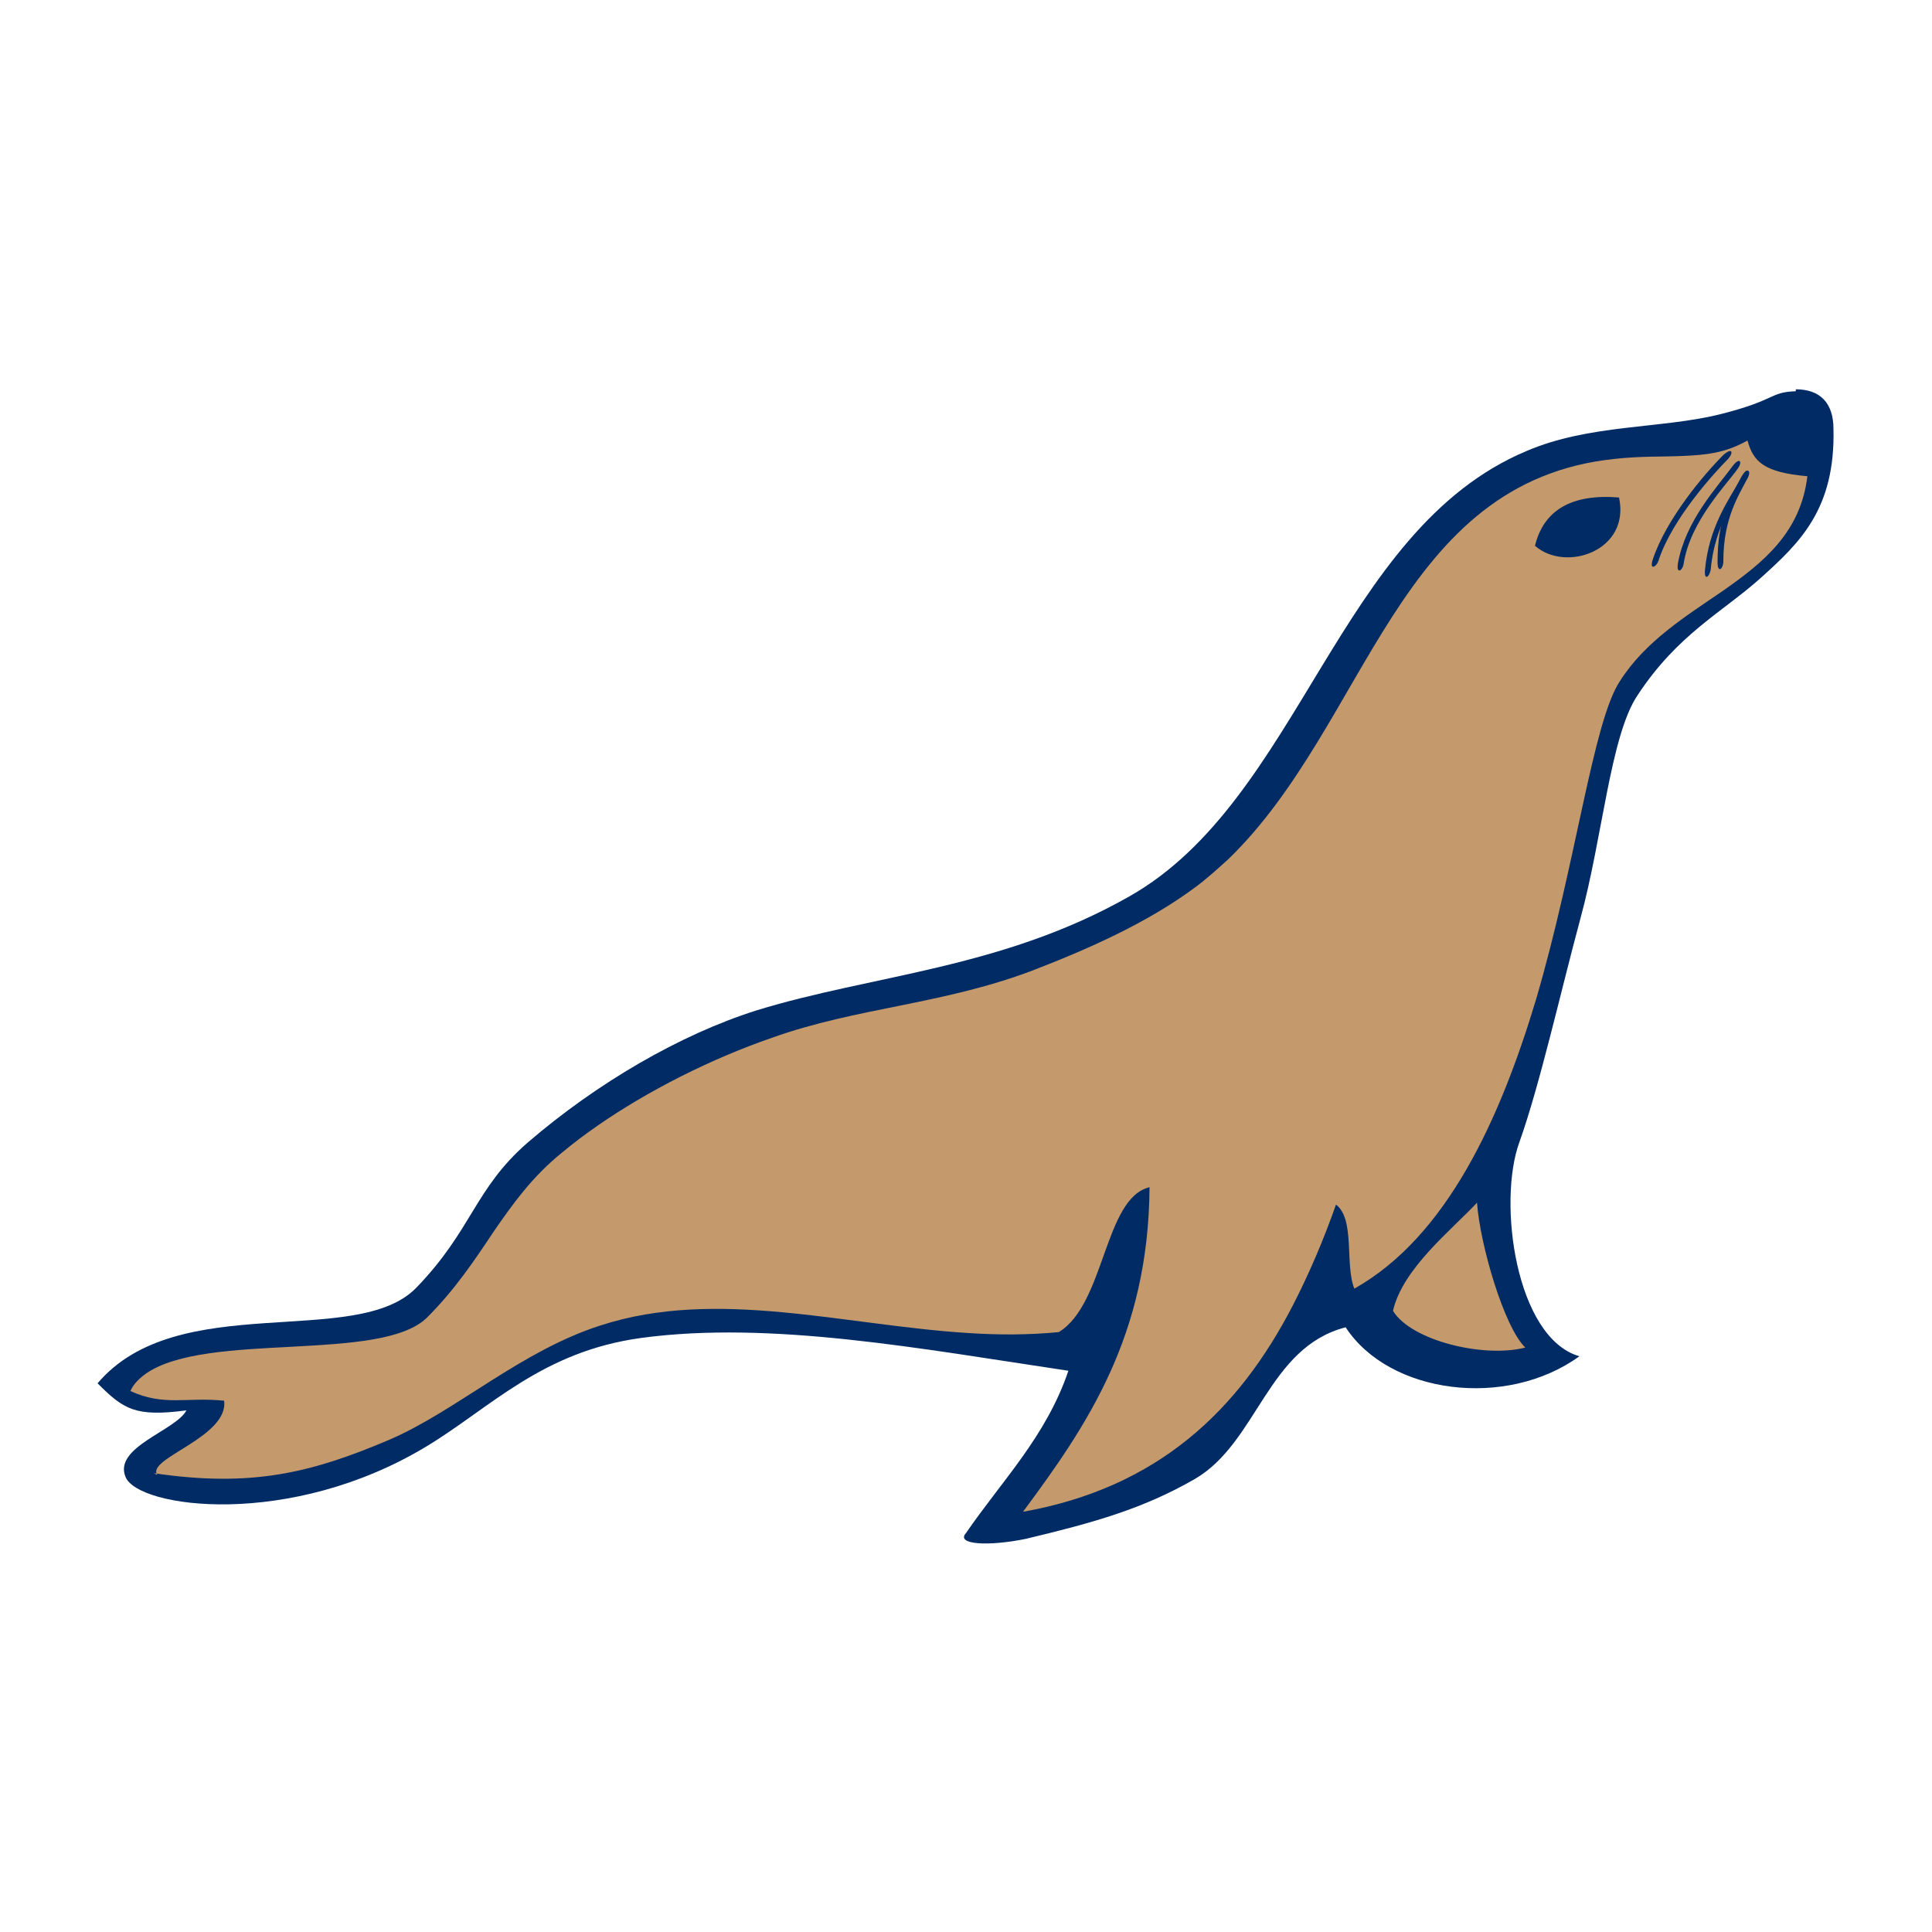
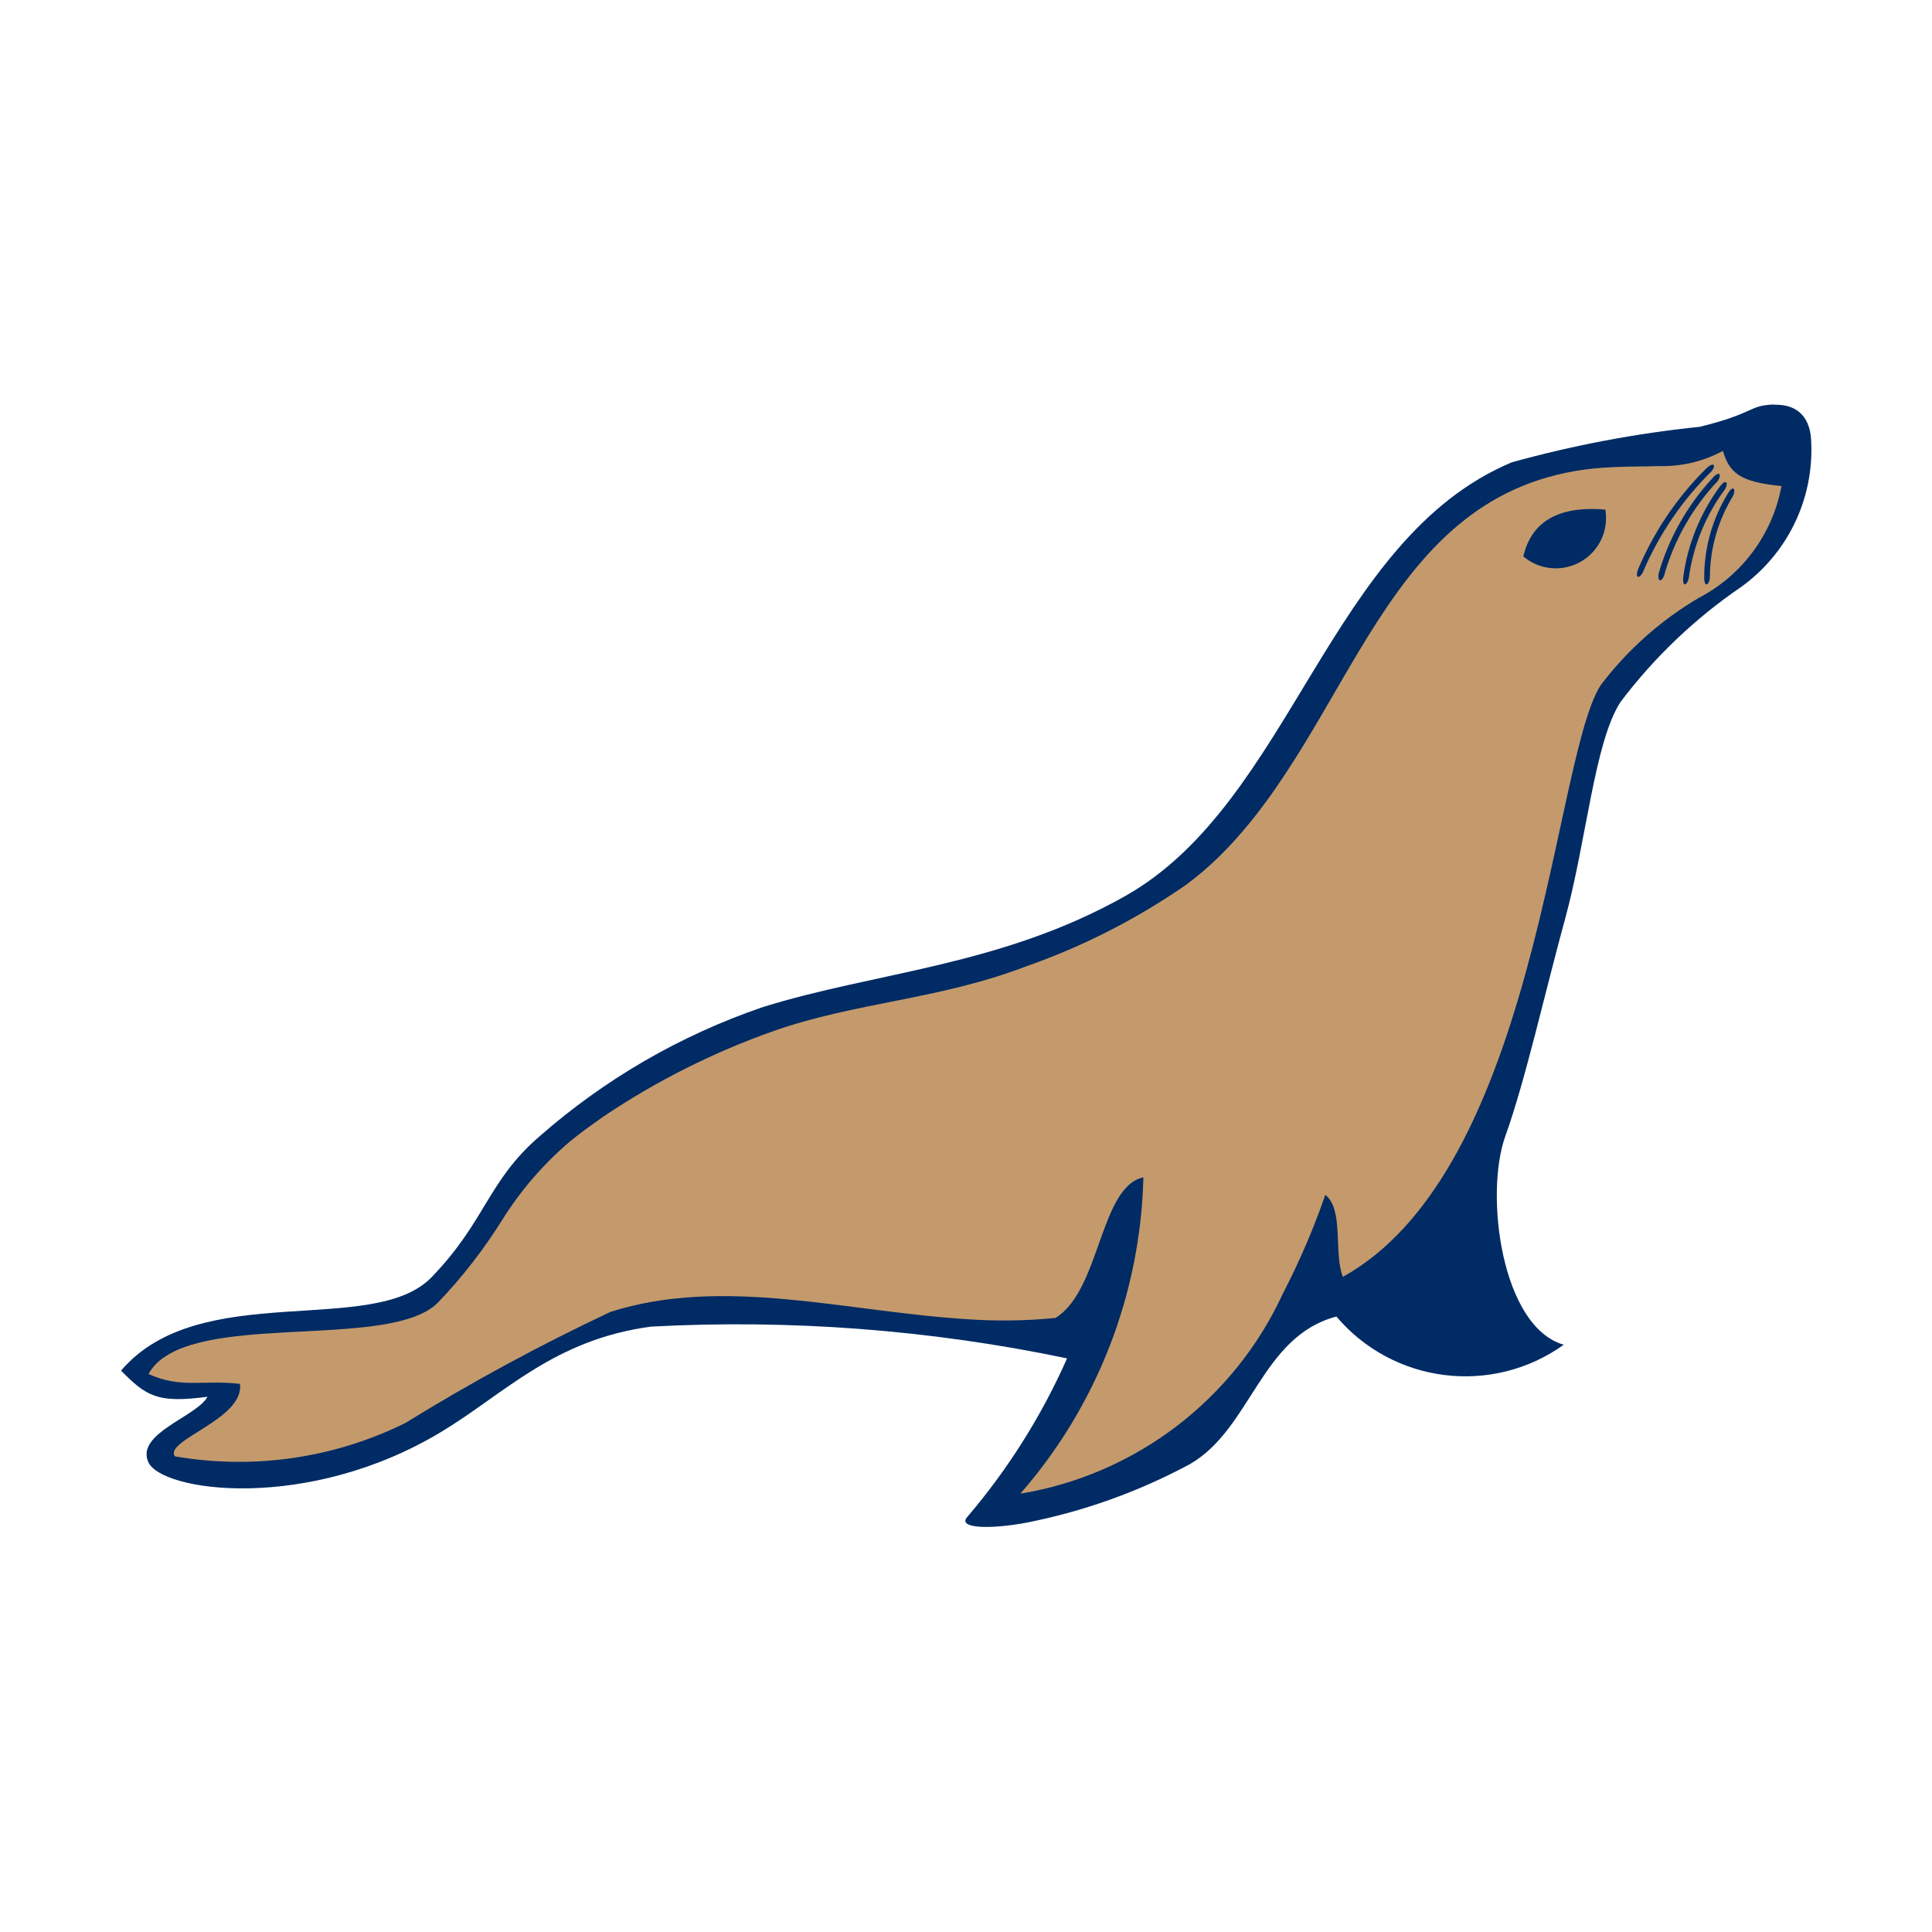
- <svg xmlns="http://www.w3.org/2000/svg" version="1.1" id="Layer_1" x="0px" y="0px" viewBox="0 0 200 200" style="enable-background:new 0 0 200 200;" xml:space="preserve">
-   <style type="text/css">
- 	.st0{fill-rule:evenodd;clip-rule:evenodd;fill:#002B64;}
- 	.st1{fill:#C49A6C;}
- 	.st2{fill-rule:evenodd;clip-rule:evenodd;fill:#C49A6C;}
- 	.st3{fill:#002B64;}
- </style>
-   <g transform="translate(-108 -473)">
-     <g transform="translate(-145 181)">
-       <g>
-         <path class="st0" d="     M438.9,332.5c-2.8,0.1-1.9,0.9-7.9,2.4c-6.1,1.5-13.5,1-20,3.8c-19.5,8.2-23.4,36.1-41.1,46.1c-13.2,7.5-26.6,8.1-38.6,11.8     c-7.9,2.5-16.5,7.5-23.7,13.7c-5.5,4.8-5.7,9-11.5,15c-6.2,6.4-24.7,0.1-33,9.9c2.7,2.7,3.9,3.5,9.2,2.8     c-1.1,2.1-7.6,3.8-6.3,6.9c1.3,3.2,17,5.4,31.2-3.2c6.6-4,11.9-9.8,22.2-11.2c13.4-1.8,28.8,1.1,44.2,3.4     c-2.3,6.8-6.9,11.4-10.6,16.8c-1.1,1.2,2.3,1.4,6.2,0.6c7.1-1.7,12.1-3.1,17.5-6.2c6.5-3.8,7.5-13.6,15.6-15.7     c4.5,6.9,16.6,8.5,24.2,3c-6.6-1.9-8.5-16-6.2-22.2c2.1-5.9,4.2-15.3,6.3-23.1c2.3-8.4,3.1-18.9,5.9-23.1     c4.2-6.4,8.8-8.6,12.8-12.2c4-3.6,7.7-7.1,7.5-15.4c0-2.7-1.4-4.1-3.9-4.1L438.9,332.5z" />
-         <path class="st1" d="     M268.9,444.5c10.1,1.5,16.3,0,24.5-3.5c6.9-3,13.6-9.2,21.8-11.8c12-3.9,25.2,0,38.1,0.8c3.1,0.2,6.2,0.2,9.3-0.1     c4.8-2.9,4.7-13.9,9.4-15c-0.1,15.4-6.5,24.7-13.1,33.6c14-2.5,22.3-10.5,27.9-21.3c1.7-3.3,3.2-6.8,4.5-10.5     c2,1.5,0.9,6.2,1.9,8.7c9.6-5.4,15.1-17.6,18.8-29.9c4.2-14.3,5.9-28.8,8.7-33c2.6-4.1,6.8-6.7,10.6-9.3c4.3-3,8.1-6.1,8.8-11.9     c-4.5-0.4-5.6-1.5-6.2-3.7c-2.3,1.3-4.3,1.5-6.7,1.6c-2,0.1-4.3,0-7,0.3c-22.6,2.3-25.5,27.3-40,41.4c-1.1,1-2.2,2-3.4,2.9     c-5.1,3.8-11.3,6.5-17,8.7c-9.3,3.5-18.1,3.8-26.8,6.9c-6.4,2.2-12.9,5.5-18.1,9.1c-1.3,0.9-2.5,1.8-3.7,2.8     c-3.1,2.5-5.1,5.3-7.1,8.2c-2,3-4,6-6.9,8.9c-4.8,4.7-22.8,1.4-29.1,5.8c-0.7,0.5-1.3,1.1-1.6,1.8c3.5,1.6,5.8,0.6,9.7,1     c0.5,3.8-8.2,6-6.9,7.7L268.9,444.5z" />
-         <path class="st2" d="     M405.9,416.5c0.3,4.3,2.8,12.9,5,15c-4.3,1.1-11.8-0.7-13.7-3.8C398.2,423.3,403.3,419.3,405.9,416.5L405.9,416.5z" />
-         <path class="st0" d="     M411.9,348.5c3.2,2.8,9.9,0.5,8.7-5C415.7,343.1,412.8,344.8,411.9,348.5z" />
-         <path class="st3" d="     M433.9,341.5c-0.9,1.8-2.5,4.1-2.5,8.6c0,0.8-0.6,1.3-0.6,0.1c0-4.5,1.2-6.4,2.5-8.9C433.9,340.3,434.2,340.7,433.9,341.5     L433.9,341.5z" />
-         <path class="st3" d="     M433.9,341.5c-1,1.7-3.4,4.8-3.8,9.4c-0.1,0.8-0.7,1.3-0.6,0.1c0.4-4.4,2.4-7.2,3.8-9.6C434,340.3,434.3,340.8,433.9,341.5     L433.9,341.5z" />
-         <path class="st3" d="     M432.9,340.5c-1.1,1.6-4.9,5.4-5.6,9.8c-0.1,0.8-0.8,1.2-0.6,0c0.8-4.4,4-7.8,5.7-10.1C433.1,339.3,433.4,339.8,432.9,340.5     L432.9,340.5z" />
-         <path class="st3" d="     M431.9,339.5c-1.4,1.4-5.8,6.2-7.2,10.5c-0.2,0.7-1,1.1-0.6-0.1c1.4-4.2,5.3-8.8,7.3-10.8C432.3,338.3,432.5,338.8,431.9,339.5     L431.9,339.5z" />
-       </g>
-     </g>
-   </g>
+ <svg xmlns="http://www.w3.org/2000/svg" width="32px" height="32px" viewBox="0 0 32 32">
+   <path d="M29.386,6.7c-.433.014-.3.139-1.231.369a18.911,18.911,0,0,0-3.114.588c-3.035,1.273-3.644,5.624-6.4,7.182-2.063,1.165-4.143,1.258-6.014,1.844a11,11,0,0,0-3.688,2.136c-.865.745-.887,1.4-1.791,2.336-.966,1-3.841.017-5.143,1.547.42.424.6.543,1.431.433-.171.325-1.18.6-.983,1.075.208.5,2.648.843,4.866-.5,1.033-.624,1.856-1.523,3.465-1.737a26.674,26.674,0,0,1,6.89.526,10.738,10.738,0,0,1-1.65,2.623c-.178.192.357.213.968.1a9.644,9.644,0,0,0,2.72-.973c1.019-.593,1.173-2.114,2.423-2.443a2.8,2.8,0,0,0,3.766.467c-1.031-.292-1.316-2.487-.968-3.455.33-.916.656-2.381.988-3.591.357-1.3.488-2.939.92-3.6a8.517,8.517,0,0,1,1.99-1.9A2.792,2.792,0,0,0,30,7.336c-.006-.414-.22-.645-.614-.632Z" style="fill:#002b64" />
+   <path d="M2.9,24.122a6.216,6.216,0,0,0,3.809-.55,34.319,34.319,0,0,1,3.4-1.842c1.872-.6,3.924,0,5.925.121a8.616,8.616,0,0,0,1.449-.022c.745-.458.73-2.172,1.455-2.329a8.263,8.263,0,0,1-2.038,5.24,5.835,5.835,0,0,0,4.351-3.319,12.259,12.259,0,0,0,.7-1.63c.311.239.135.965.291,1.358,1.5-.834,2.353-2.736,2.921-4.66.656-2.227.925-4.481,1.349-5.14A5.608,5.608,0,0,1,28.142,9.9,2.625,2.625,0,0,0,29.507,8.05c-.7-.065-.866-.228-.97-.582a2.1,2.1,0,0,1-1.042.252c-.317.01-.666,0-1.092.039-3.523.362-3.971,4.245-6.229,6.447a5.3,5.3,0,0,1-.53.45,11.107,11.107,0,0,1-2.653,1.352c-1.444.552-2.817.591-4.172,1.067A12.5,12.5,0,0,0,10,18.49c-.2.14-.4.283-.574.428a5.62,5.62,0,0,0-1.1,1.275,8.473,8.473,0,0,1-1.079,1.389c-.749.735-3.546.214-4.531.9a.8.8,0,0,0-.256.276c.537.244.9.094,1.514.163.081.587-1.275.935-1.075,1.205Z" style="fill:#c49a6c" />
+   <path d="M25.231,9.216a.832.832,0,0,0,1.358-.776C25.814,8.375,25.365,8.638,25.231,9.216Z" style="fill:#002b64" />
+   <path d="M28.708,8.209a2.594,2.594,0,0,0-.387,1.345c0,.122-.092.2-.094.017a2.649,2.649,0,0,1,.385-1.385C28.7,8.026,28.757,8.092,28.708,8.209Z" style="fill:#002b64" />
+   <path d="M28.574,8.1a3.2,3.2,0,0,0-.6,1.455c-.012.121-.11.2-.095.009a3.263,3.263,0,0,1,.6-1.495C28.585,7.921,28.634,7.992,28.574,8.1Z" style="fill:#002b64" />
+   <path d="M28.453,7.965a3.785,3.785,0,0,0-.88,1.531c-.022.119-.126.186-.1,0a3.928,3.928,0,0,1,.885-1.57C28.479,7.784,28.521,7.859,28.453,7.965Z" style="fill:#002b64" />
+   <path d="M28.344,7.81A5.223,5.223,0,0,0,27.223,9.45c-.039.115-.151.167-.095-.012A5.193,5.193,0,0,1,28.26,7.76c.135-.126.167-.045.084.051Z" style="fill:#002b64" />
</svg>
